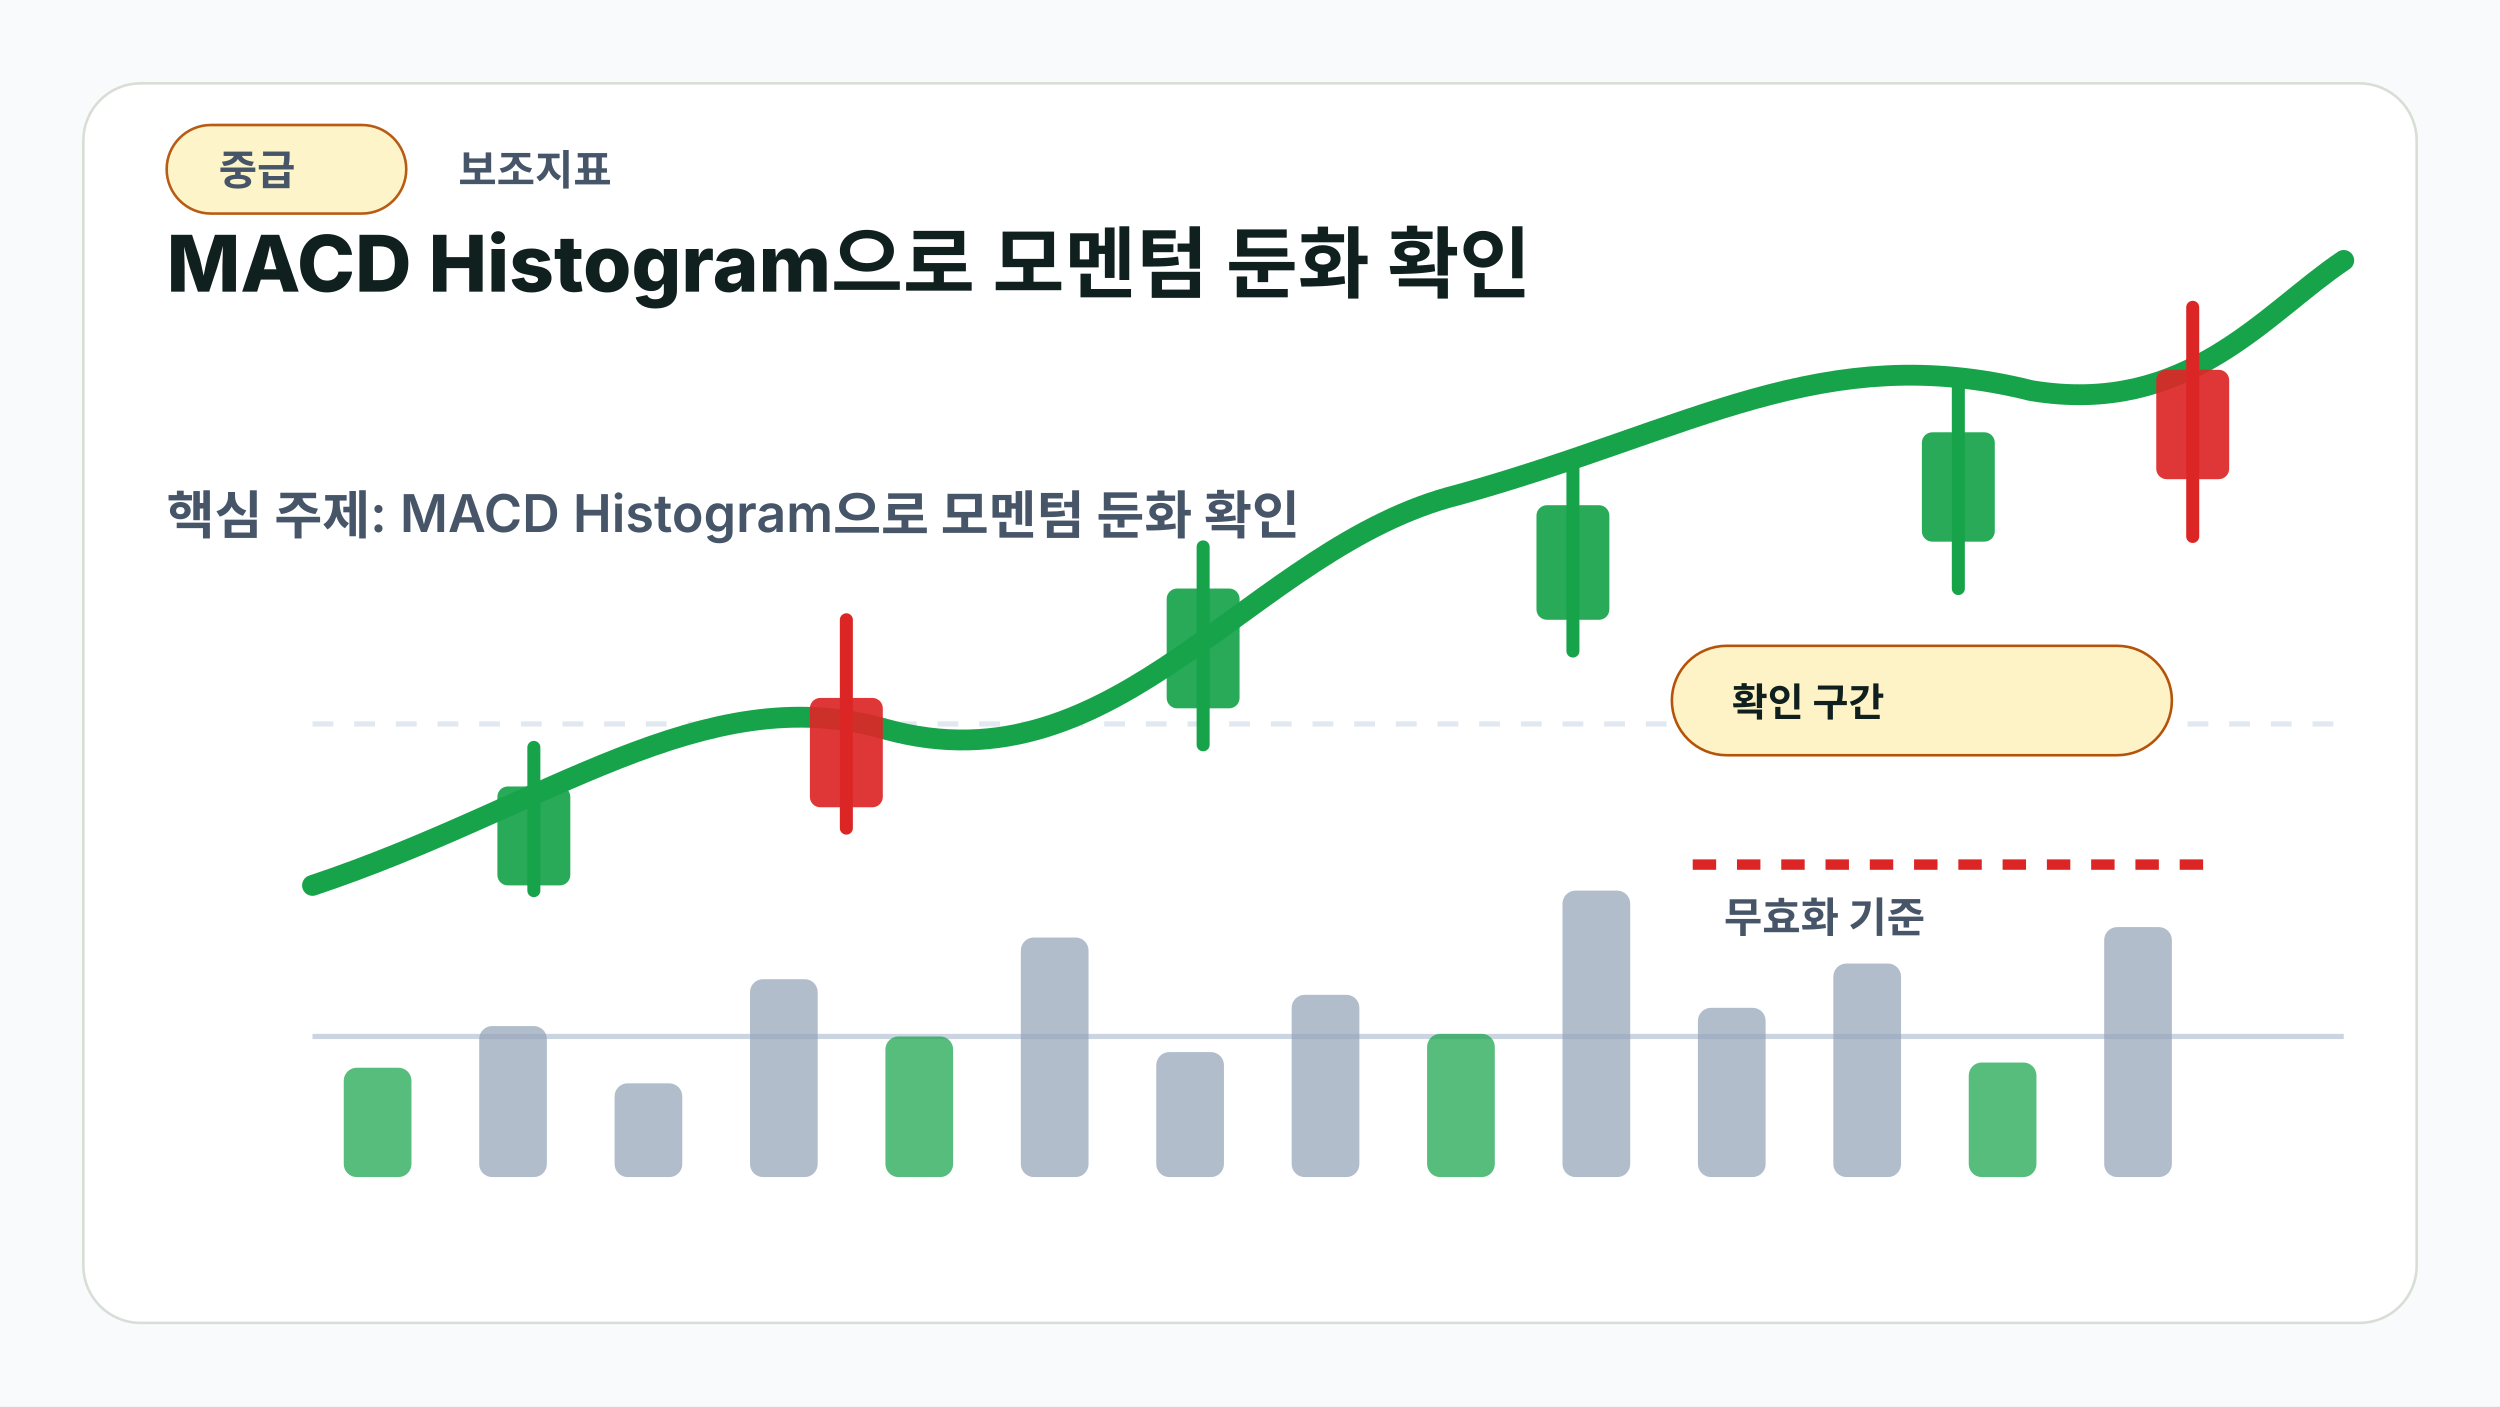
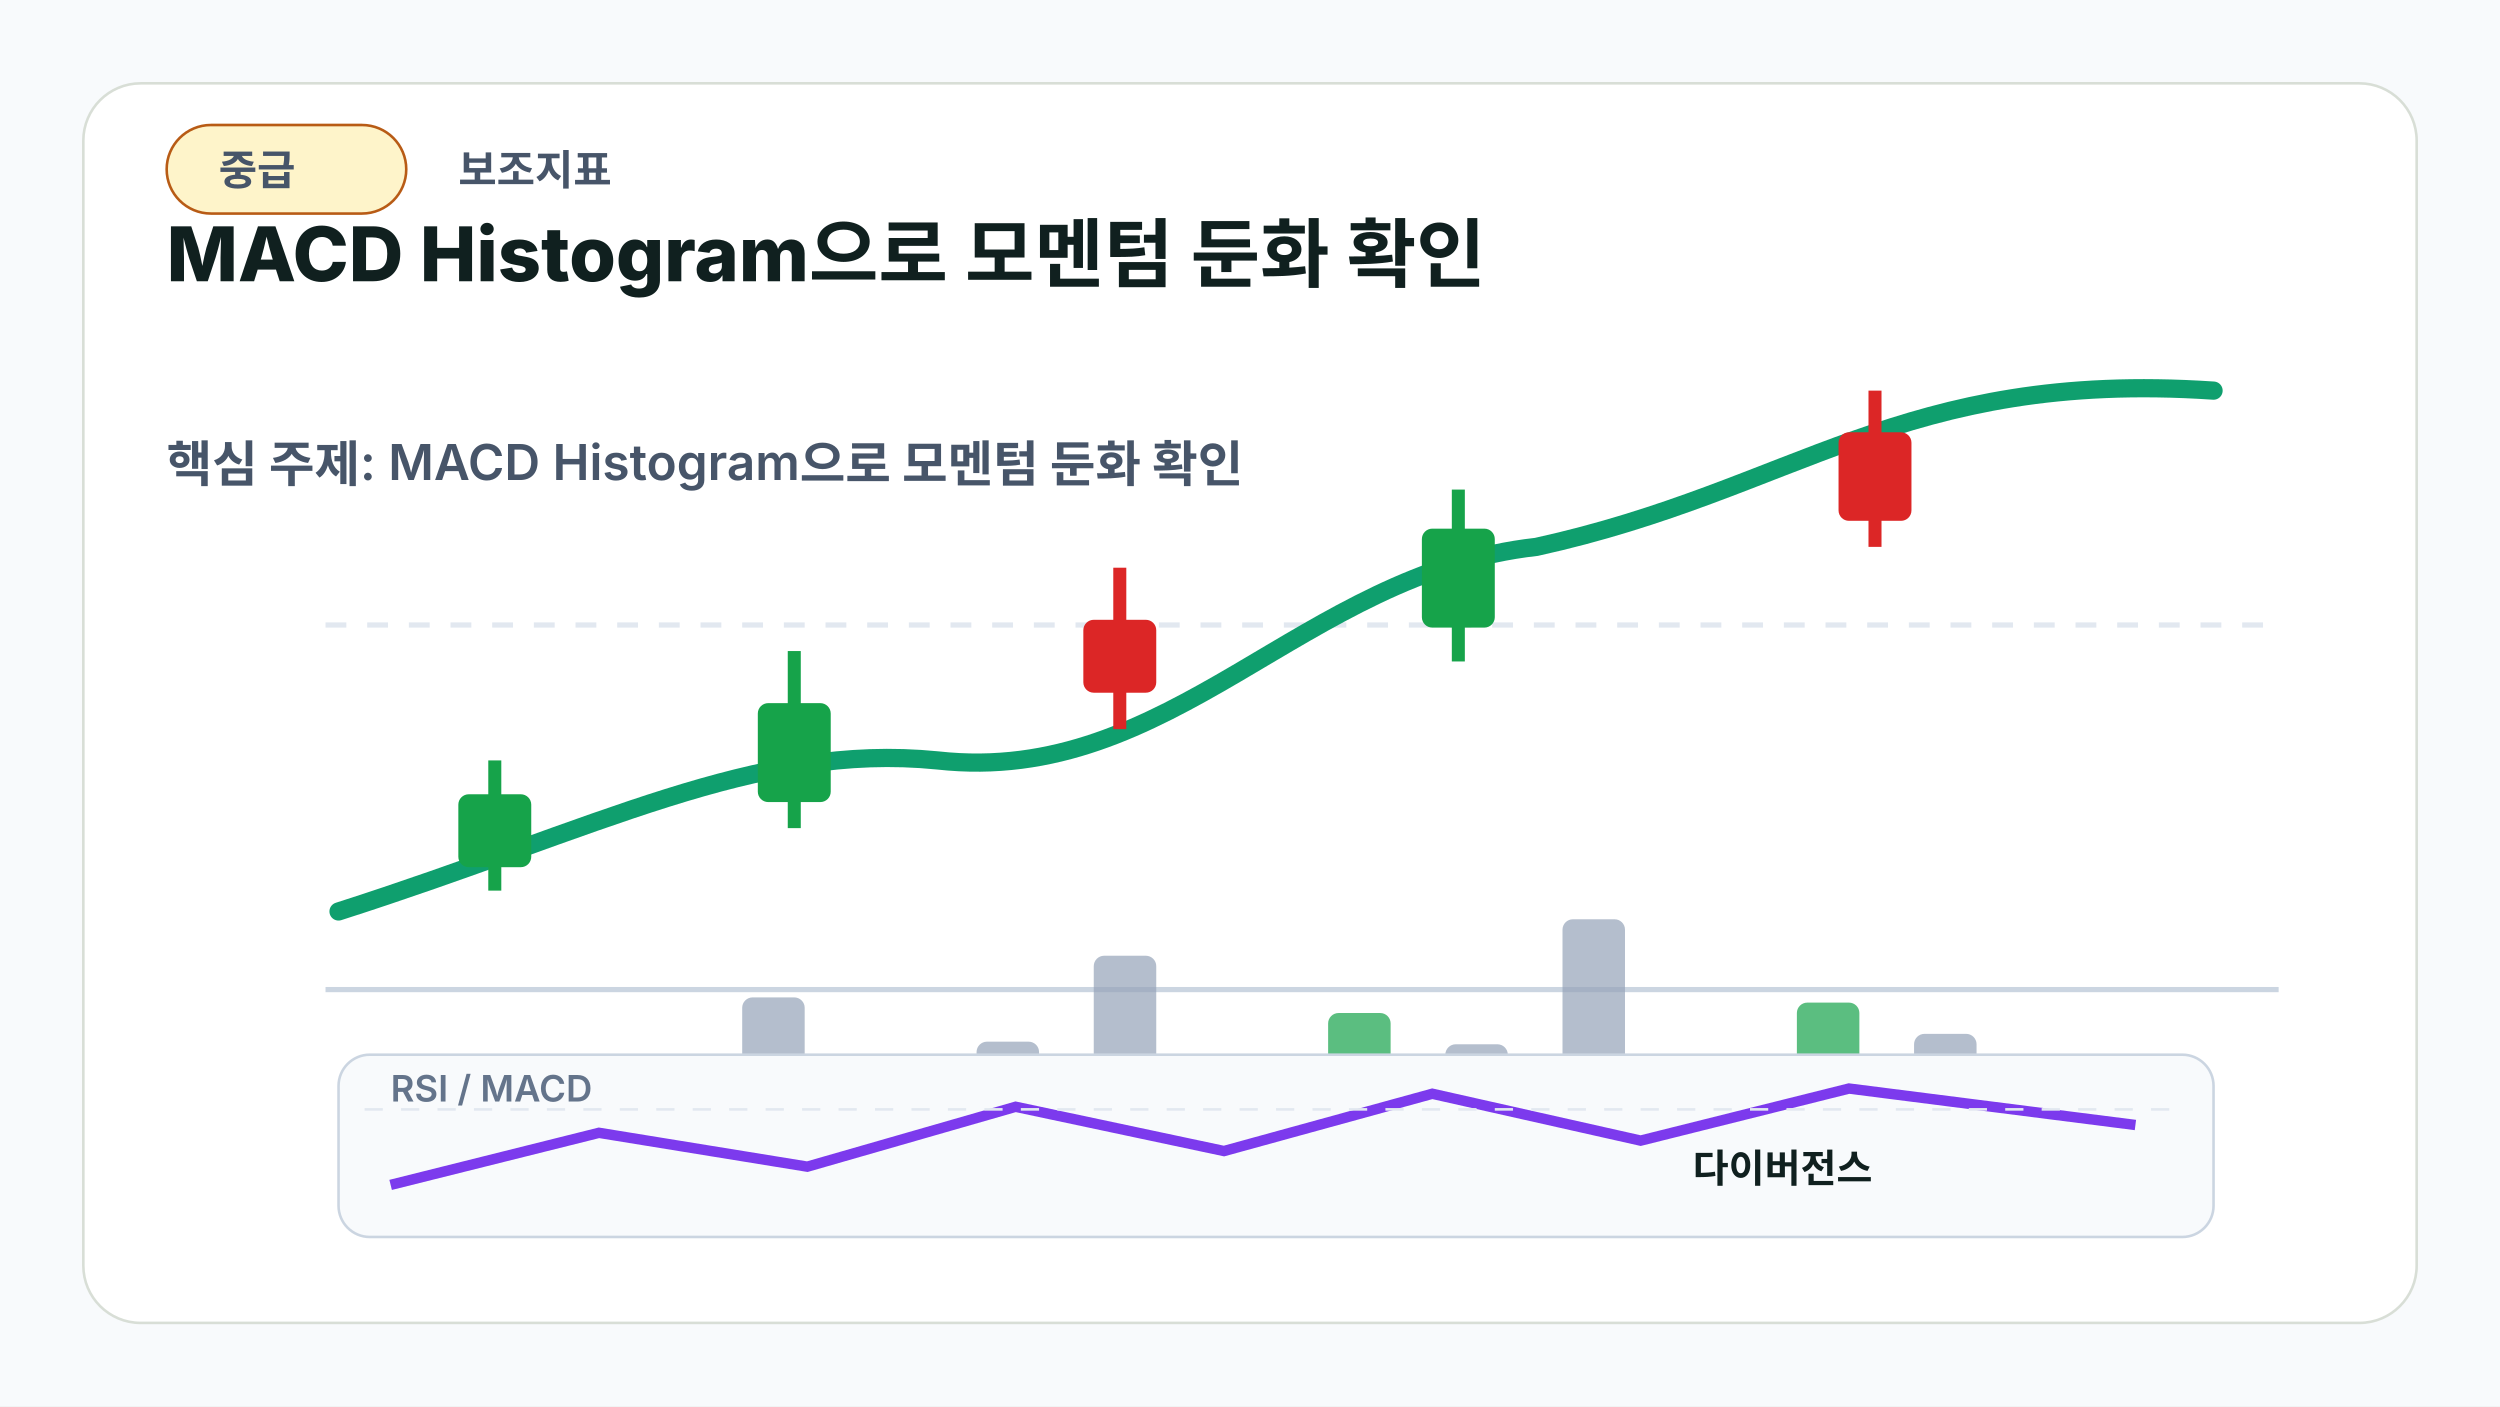
<svg xmlns="http://www.w3.org/2000/svg" width="960" height="540" viewBox="0 0 960 540" role="img" aria-labelledby="title desc">
-   <style>.title{font:800 30px system-ui,-apple-system,Segoe UI,sans-serif;fill:#10201f}.item{font:600 20px system-ui,-apple-system,Segoe UI,sans-serif;fill:#475569}.small{font:700 16px system-ui,-apple-system,Segoe UI,sans-serif;fill:#475569}.label{font:800 15px system-ui,-apple-system,Segoe UI,sans-serif;fill:#10201f}</style>
+   <style>.title{font:800 29px system-ui,-apple-system,Segoe UI,sans-serif;fill:#10201f}.item{font:600 19px system-ui,-apple-system,Segoe UI,sans-serif;fill:#475569}.small{font:700 16px system-ui,-apple-system,Segoe UI,sans-serif;fill:#475569}.label{font:800 15px system-ui,-apple-system,Segoe UI,sans-serif;fill:#10201f}.muted{font:600 14px system-ui,-apple-system,Segoe UI,sans-serif;fill:#64748b}</style>
  <rect width="960" height="540" fill="#f8fafc" />
  <rect x="32" y="32" width="896" height="476" rx="22" fill="white" stroke="#d8ded6" />
  <rect x="64" y="48" width="92" height="34" rx="17" fill="#fef3c7" stroke="#b45309" opacity="0.95" />
  <text x="84" y="71" class="small">중급</text>
  <text x="176" y="71" class="small">보조지표</text>
-   <text x="64" y="112" class="title">MACD Histogram으로 모멘텀 둔화 확인</text>
-   <text x="64" y="205" class="item">핵심 주제: MACD Histogram으로 모멘텀 둔화 확인</text>
-   <g transform="translate(0,0)">
-     <line x1="120" y1="398" x2="900" y2="398" stroke="#cbd5e1" stroke-width="2" />
-     <line x1="120" y1="278" x2="900" y2="278" stroke="#e2e8f0" stroke-width="2" stroke-dasharray="8 8" />
-     <path d="M120 340 C210 310 270 260 340 280 C430 305 480 210 560 190 C650 165 700 130 780 150 C840 160 870 120 900 100" fill="none" stroke="#16a34a" stroke-width="8" stroke-linecap="round" stroke-linejoin="round" />
-     <line x1="205" y1="287" x2="205" y2="342" stroke="#16a34a" stroke-width="5" stroke-linecap="round" />
-     <rect x="191" y="302" width="28" height="38" rx="4" fill="#16a34a" opacity="0.92" />
-     <line x1="325" y1="238" x2="325" y2="318" stroke="#dc2626" stroke-width="5" stroke-linecap="round" />
-     <rect x="311" y="268" width="28" height="42" rx="4" fill="#dc2626" opacity="0.92" />
-     <line x1="462" y1="210" x2="462" y2="286" stroke="#16a34a" stroke-width="5" stroke-linecap="round" />
-     <rect x="448" y="226" width="28" height="46" rx="4" fill="#16a34a" opacity="0.92" />
-     <line x1="604" y1="176" x2="604" y2="250" stroke="#16a34a" stroke-width="5" stroke-linecap="round" />
-     <rect x="590" y="194" width="28" height="44" rx="4" fill="#16a34a" opacity="0.92" />
-     <line x1="752" y1="146" x2="752" y2="226" stroke="#16a34a" stroke-width="5" stroke-linecap="round" />
-     <rect x="738" y="166" width="28" height="42" rx="4" fill="#16a34a" opacity="0.92" />
-     <line x1="842" y1="118" x2="842" y2="206" stroke="#dc2626" stroke-width="5" stroke-linecap="round" />
-     <rect x="828" y="142" width="28" height="42" rx="4" fill="#dc2626" opacity="0.92" />
-     <rect x="132" y="410" width="26" height="42" rx="5" fill="#16a34a" opacity="0.72" />
-     <rect x="184" y="394" width="26" height="58" rx="5" fill="#94a3b8" opacity="0.72" />
-     <rect x="236" y="416" width="26" height="36" rx="5" fill="#94a3b8" opacity="0.72" />
-     <rect x="288" y="376" width="26" height="76" rx="5" fill="#94a3b8" opacity="0.72" />
-     <rect x="340" y="398" width="26" height="54" rx="5" fill="#16a34a" opacity="0.72" />
-     <rect x="392" y="360" width="26" height="92" rx="5" fill="#94a3b8" opacity="0.72" />
-     <rect x="444" y="404" width="26" height="48" rx="5" fill="#94a3b8" opacity="0.72" />
-     <rect x="496" y="382" width="26" height="70" rx="5" fill="#94a3b8" opacity="0.72" />
-     <rect x="548" y="397" width="26" height="55" rx="5" fill="#16a34a" opacity="0.72" />
-     <rect x="600" y="342" width="26" height="110" rx="5" fill="#94a3b8" opacity="0.72" />
-     <rect x="652" y="387" width="26" height="65" rx="5" fill="#94a3b8" opacity="0.72" />
-     <rect x="704" y="370" width="26" height="82" rx="5" fill="#94a3b8" opacity="0.72" />
-     <rect x="756" y="408" width="26" height="44" rx="5" fill="#16a34a" opacity="0.72" />
-     <rect x="808" y="356" width="26" height="96" rx="5" fill="#94a3b8" opacity="0.72" />
-     <rect x="642" y="248" width="192" height="42" rx="21" fill="#fef3c7" stroke="#b45309" />
-     <text x="665" y="275" class="label">확인 구간</text>
-     <line x1="650" y1="332" x2="852" y2="332" stroke="#dc2626" stroke-width="4" stroke-dasharray="9 8" />
-     <text x="662" y="358" class="small">무효화 기준</text>
+   <text x="64" y="108" class="title">MACD Histogram으로 모멘텀 둔화 확인</text>
+   <text x="64" y="185" class="item">핵심 주제: MACD Histogram으로 모멘텀 둔화 확인</text>
+   <g>
+     <line x1="125" y1="380" x2="875" y2="380" stroke="#cbd5e1" stroke-width="2" />
+     <line x1="125" y1="240" x2="875" y2="240" stroke="#e2e8f0" stroke-width="2" stroke-dasharray="8 8" />
+     <path d="M130 350 C230 318 290 285 360 292 C450 302 500 220 590 210 C690 188 730 142 850 150" fill="none" stroke="#0f9f6e" stroke-width="7" stroke-linecap="round" />
+     <line x1="190" y1="342" x2="190" y2="292" stroke="#16a34a" stroke-width="5" />
+     <rect x="176" y="305" width="28" height="28" rx="4" fill="#16a34a" />
+     <line x1="305" y1="318" x2="305" y2="250" stroke="#16a34a" stroke-width="5" />
+     <rect x="291" y="270" width="28" height="38" rx="4" fill="#16a34a" />
+     <line x1="430" y1="280" x2="430" y2="218" stroke="#dc2626" stroke-width="5" />
+     <rect x="416" y="238" width="28" height="28" rx="4" fill="#dc2626" />
+     <line x1="560" y1="254" x2="560" y2="188" stroke="#16a34a" stroke-width="5" />
+     <rect x="546" y="203" width="28" height="38" rx="4" fill="#16a34a" />
+     <line x1="720" y1="210" x2="720" y2="150" stroke="#dc2626" stroke-width="5" />
+     <rect x="706" y="166" width="28" height="34" rx="4" fill="#dc2626" />
+     <rect x="150" y="421" width="24" height="34" rx="4" fill="#16a34a" opacity=".7" />
+     <rect x="195" y="411" width="24" height="44" rx="4" fill="#94a3b8" opacity=".7" />
+     <rect x="240" y="417" width="24" height="38" rx="4" fill="#94a3b8" opacity=".7" />
+     <rect x="285" y="383" width="24" height="72" rx="4" fill="#94a3b8" opacity=".7" />
+     <rect x="330" y="410" width="24" height="45" rx="4" fill="#16a34a" opacity=".7" />
+     <rect x="375" y="400" width="24" height="55" rx="4" fill="#94a3b8" opacity=".7" />
+     <rect x="420" y="367" width="24" height="88" rx="4" fill="#94a3b8" opacity=".7" />
+     <rect x="465" y="413" width="24" height="42" rx="4" fill="#94a3b8" opacity=".7" />
+     <rect x="510" y="389" width="24" height="66" rx="4" fill="#16a34a" opacity=".7" />
+     <rect x="555" y="401" width="24" height="54" rx="4" fill="#94a3b8" opacity=".7" />
+     <rect x="600" y="353" width="24" height="102" rx="4" fill="#94a3b8" opacity=".7" />
+     <rect x="645" y="409" width="24" height="46" rx="4" fill="#94a3b8" opacity=".7" />
+     <rect x="690" y="385" width="24" height="70" rx="4" fill="#16a34a" opacity=".7" />
+     <rect x="735" y="397" width="24" height="58" rx="4" fill="#94a3b8" opacity=".7" />
+     <rect x="130" y="405" width="720" height="70" rx="12" fill="#f8fafc" stroke="#cbd5e1" />
+     <polyline points="150,455 230,435 310,448 390,425 470,442 550,420 630,438 710,418 820,432" fill="none" stroke="#7c3aed" stroke-width="4" />
+     <line x1="140" y1="426" x2="840" y2="426" stroke="#e2e8f0" stroke-dasharray="7 7" />
+     <text x="150" y="423" class="muted">RSI / MACD</text>
+     <text x="650" y="454" class="label">다이버전스</text>
  </g>
</svg>
